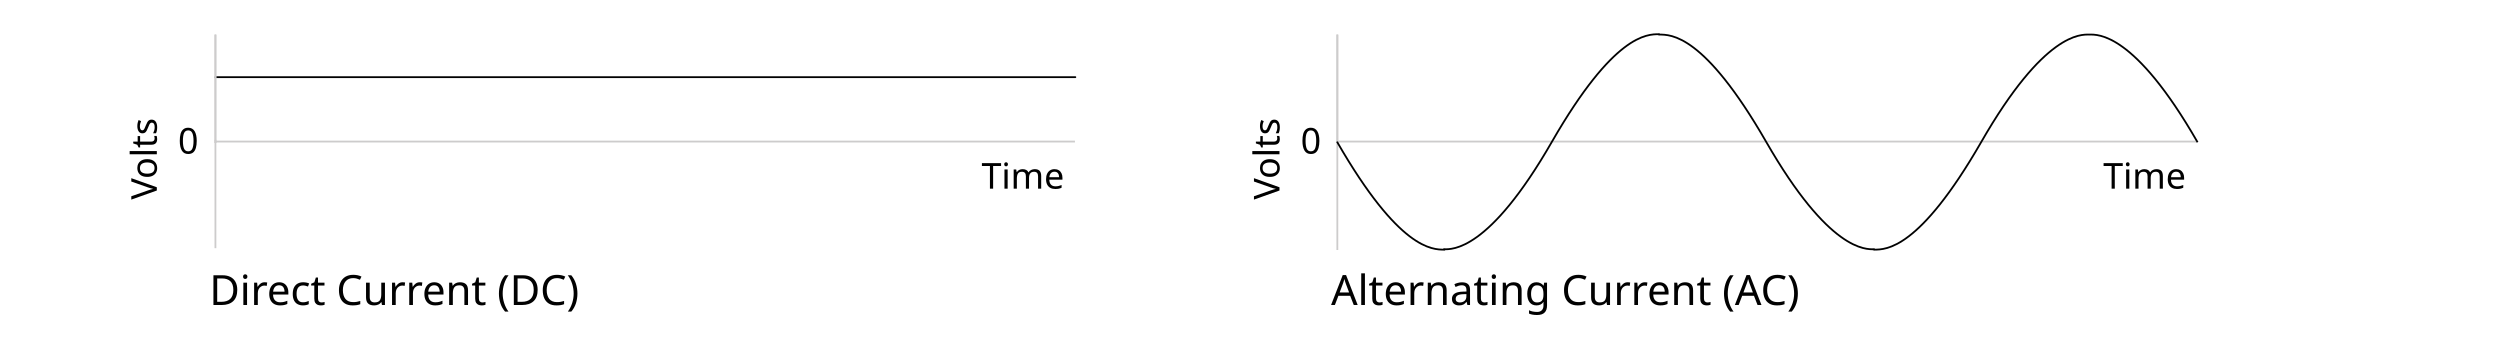
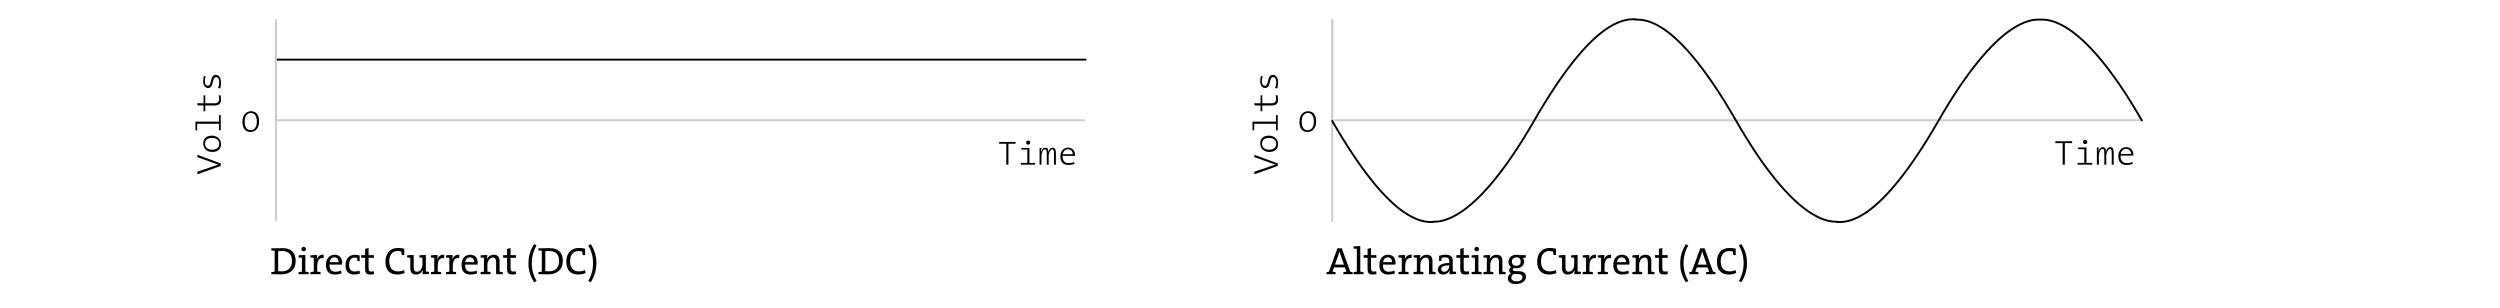
- <svg xmlns="http://www.w3.org/2000/svg" version="1.1" id="Layer_1" x="0px" y="0px" viewBox="0 0 687 100" enable-background="new 0 0 687 100" xml:space="preserve">
-   <line fill="none" stroke="#010101" stroke-width="0.5" stroke-linecap="round" x1="59.2" y1="21.2" x2="295.5" y2="21.2" />
-   <line fill="none" stroke="#CDCCCC" stroke-width="0.5" x1="59.2" y1="9.5" x2="59.2" y2="39.3" />
-   <path fill="none" stroke="#010101" stroke-width="0.117" d="M295.4,68.9" />
-   <path fill="none" stroke="#010101" stroke-width="0.117" d="M295.4,9.5" />
-   <line fill="none" stroke="#CDCCCC" stroke-width="0.5" x1="59.3" y1="38.9" x2="295.4" y2="38.9" />
+ <svg xmlns="http://www.w3.org/2000/svg" version="1.1" id="Layer_1" x="0px" y="0px" width="650px" height="80px" viewBox="-19 0 650 80" enable-background="new -19 0 650 80" xml:space="preserve">
+   <line fill="none" stroke="#010101" stroke-width="0.5" stroke-linecap="round" x1="52.737" y1="15.512" x2="263.24" y2="15.512" />
+   <line fill="none" stroke="#CDCCCC" stroke-width="0.5" x1="52.737" y1="5.089" x2="52.737" y2="31.636" />
+   <line fill="none" stroke="#CDCCCC" stroke-width="0.5" x1="52.826" y1="31.279" x2="263.151" y2="31.279" />
  <g>
-     <text transform="matrix(1 0 0 1 269.7366 51.8428)" font-family="'TheSansMono-W3Light'" font-size="9.82">Time</text>
+     <g enable-background="new    ">
+       <path d="M243.192,37.371v5.438h-0.56v-5.438h-1.845v-0.463h4.249v0.463H243.192z" />
+       <path d="M246.413,42.809v-0.446h1.688v-3.462h-1.557v-0.437h2.107v3.899h1.46v0.446H246.413z M248.869,37.074    c0,0.297-0.236,0.542-0.542,0.542c-0.297,0-0.542-0.245-0.542-0.542c0-0.297,0.245-0.534,0.542-0.534    C248.633,36.54,248.869,36.776,248.869,37.074z" />
+       <path d="M255.036,42.809v-2.876c0-0.778-0.079-1.119-0.437-1.119c-0.455,0-0.944,0.848-0.944,1.897v2.099h-0.489v-2.833    c0-0.822-0.114-1.163-0.472-1.163c-0.446,0-0.91,0.848-0.91,1.897v2.099h-0.498v-4.345h0.472c0,0.376-0.026,0.708-0.07,1.093    l0.009,0.009c0.166-0.7,0.551-1.172,1.119-1.172c0.577,0,0.778,0.463,0.743,1.154c0.175-0.691,0.56-1.154,1.137-1.154    c0.604,0,0.839,0.49,0.839,1.364v3.051H255.036z" />
+       <path d="M260.486,40.527h-3.208c-0.009,0.035-0.009,0.07-0.009,0.114c0,1.277,0.656,1.775,1.626,1.775    c0.455,0,1.084-0.131,1.399-0.288l0.053,0.48c-0.394,0.166-0.997,0.28-1.548,0.28c-1.303,0-2.098-0.709-2.098-2.239    c0-1.294,0.813-2.265,1.993-2.265c1.189,0,1.81,0.892,1.81,1.819C260.503,40.273,260.503,40.405,260.486,40.527z M258.659,38.813    c-0.647,0-1.233,0.463-1.338,1.285h2.597C259.917,39.303,259.367,38.813,258.659,38.813z" />
+     </g>
  </g>
  <g>
-     <text transform="matrix(1 0 0 1 57.5423 83.8154)" fill="#010101" font-family="'TheSerif-HP5Plain'" font-size="11.457">Direct Current (DC)</text>
+     <g enable-background="new    ">
+       <path fill="#010101" d="M54.109,71.332c-0.68,0-1.33-0.04-1.699-0.04h-0.87v-0.54c0.26-0.06,0.57-0.109,0.87-0.13v-5.407    c-0.3-0.02-0.61-0.069-0.87-0.13v-0.539h0.85c0.53,0,1.299-0.03,2.029-0.03c2.169,0,3.458,1.01,3.458,3.328    C57.876,70.152,56.317,71.332,54.109,71.332z M54.338,65.265c-0.36,0-0.759,0.02-1.019,0.029v5.197    c0.26,0.04,0.62,0.061,0.899,0.061c1.589,0,2.688-0.82,2.688-2.648C56.907,66.184,56.087,65.265,54.338,65.265z" />
+       <path fill="#010101" d="M58.63,71.292v-0.54c0.26-0.06,0.569-0.109,0.869-0.13v-3.588c-0.24-0.04-0.58-0.08-0.869-0.1v-0.54    c0.5-0.06,1.189-0.1,1.769-0.069v4.297c0.29,0.021,0.589,0.07,0.839,0.13v0.54H58.63z M59.959,65.334c-0.33,0-0.6-0.25-0.6-0.579    c0-0.33,0.27-0.59,0.6-0.59c0.32,0,0.59,0.26,0.59,0.59C60.549,65.075,60.279,65.334,59.959,65.334z" />
+       <path fill="#010101" d="M65.128,67.124c-1.14-0.189-1.649,0.58-1.649,2.169v1.329c0.3,0.021,0.609,0.07,0.869,0.13v0.54H61.71    v-0.54c0.26-0.06,0.569-0.109,0.869-0.13v-3.588c-0.24-0.04-0.58-0.08-0.869-0.1v-0.54c0.5-0.06,1.189-0.1,1.739-0.069    c0,0.31-0.03,0.77-0.1,1.179h0.01c0.22-0.689,0.72-1.379,1.809-1.27L65.128,67.124z" />
+       <path fill="#010101" d="M69.928,68.792H66.68c-0.04,1.3,0.49,1.859,1.569,1.859c0.48,0,0.979-0.1,1.419-0.29l0.13,0.71    c-0.5,0.2-1.1,0.31-1.719,0.31c-1.509,0-2.329-0.8-2.329-2.549c0-1.479,0.83-2.599,2.239-2.599c1.389,0,1.969,0.93,1.969,2.039    C69.958,68.393,69.948,68.593,69.928,68.792z M67.929,66.914c-0.649,0-1.109,0.48-1.219,1.239h2.329    C69.058,67.394,68.628,66.914,67.929,66.914z" />
+       <path fill="#010101" d="M73.079,71.372c-1.229,0-2.249-0.569-2.249-2.398c0-1.6,0.81-2.729,2.469-2.729    c0.42,0,0.87,0.069,1.219,0.18v1.449h-0.56c-0.06-0.29-0.1-0.57-0.13-0.81c-0.17-0.05-0.4-0.08-0.67-0.08    c-0.889,0-1.389,0.75-1.389,1.839c0,1.01,0.33,1.77,1.5,1.77c0.43,0,0.849-0.091,1.189-0.24l0.15,0.75    C74.228,71.242,73.678,71.372,73.079,71.372z" />
+       <path fill="#010101" d="M77.259,71.372c-1.02,0-1.33-0.42-1.33-1.489v-2.858h-1.02v-0.699h1.02v-1.609l0.899-0.25v1.859h1.39    v0.699h-1.39v2.538c0,0.82,0.16,1.04,0.71,1.04c0.229,0,0.45-0.03,0.629-0.08l0.09,0.739    C77.968,71.332,77.579,71.372,77.259,71.372z" />
+       <path fill="#010101" d="M84.298,71.381c-2.039,0-3.088-1.259-3.088-3.298c0-2.069,1.079-3.618,3.288-3.618    c0.55,0,1.099,0.08,1.609,0.2v1.648h-0.649c-0.07-0.34-0.1-0.629-0.13-0.909c-0.35-0.09-0.67-0.13-0.99-0.13    c-1.439,0-2.139,1.159-2.139,2.658c0,1.609,0.729,2.629,2.299,2.629c0.55,0,1.149-0.14,1.569-0.34l0.16,0.77    C85.677,71.211,84.988,71.381,84.298,71.381z" />
+       <path fill="#010101" d="M90.867,71.292c0-0.3,0.02-0.739,0.07-1.05h-0.02c-0.29,0.68-0.9,1.14-1.749,1.14    c-1.14,0-1.489-0.71-1.489-1.589v-2.759c-0.24-0.04-0.57-0.08-0.84-0.1v-0.54c0.47-0.06,1.149-0.1,1.729-0.069v3.198    c0,0.699,0.2,1.119,0.849,1.119c0.82,0,1.419-0.84,1.419-1.939v-1.679c-0.23-0.03-0.54-0.07-0.81-0.09v-0.54    c0.49-0.06,1.149-0.1,1.699-0.069v4.257c0.24,0.04,0.569,0.08,0.839,0.101v0.539C92.097,71.282,91.407,71.322,90.867,71.292z" />
+       <path fill="#010101" d="M96.458,67.124c-1.14-0.189-1.649,0.58-1.649,2.169v1.329c0.3,0.021,0.609,0.07,0.869,0.13v0.54H93.04    v-0.54c0.26-0.06,0.569-0.109,0.869-0.13v-3.588c-0.24-0.04-0.58-0.08-0.869-0.1v-0.54c0.5-0.06,1.189-0.1,1.739-0.069    c0,0.31-0.03,0.77-0.1,1.179h0.01c0.22-0.689,0.72-1.379,1.809-1.27L96.458,67.124z" />
+       <path fill="#010101" d="M100.377,67.124c-1.14-0.189-1.649,0.58-1.649,2.169v1.329c0.3,0.021,0.609,0.07,0.869,0.13v0.54h-2.638    v-0.54c0.26-0.06,0.569-0.109,0.869-0.13v-3.588c-0.24-0.04-0.58-0.08-0.869-0.1v-0.54c0.5-0.06,1.189-0.1,1.739-0.069    c0,0.31-0.03,0.77-0.1,1.179h0.01c0.22-0.689,0.72-1.379,1.809-1.27L100.377,67.124z" />
+       <path fill="#010101" d="M105.177,68.792h-3.248c-0.04,1.3,0.49,1.859,1.569,1.859c0.48,0,0.979-0.1,1.419-0.29l0.13,0.71    c-0.5,0.2-1.099,0.31-1.719,0.31c-1.509,0-2.329-0.8-2.329-2.549c0-1.479,0.83-2.599,2.239-2.599c1.389,0,1.969,0.93,1.969,2.039    C105.208,68.393,105.197,68.593,105.177,68.792z M103.178,66.914c-0.649,0-1.109,0.48-1.219,1.239h2.329    C104.308,67.394,103.878,66.914,103.178,66.914z" />
+       <path fill="#010101" d="M109.987,71.292v-3.198c0-0.699-0.19-1.119-0.84-1.119c-0.819,0-1.419,0.839-1.419,1.938v1.709    c0.27,0.021,0.56,0.061,0.799,0.13v0.54h-2.568v-0.54c0.26-0.06,0.569-0.109,0.869-0.13v-3.588c-0.24-0.04-0.58-0.08-0.869-0.1    v-0.54c0.5-0.06,1.189-0.1,1.739-0.069c0,0.289-0.02,0.749-0.07,1.049h0.01c0.29-0.68,0.91-1.14,1.759-1.14    c1.129,0,1.489,0.71,1.489,1.59v2.798c0.29,0.021,0.589,0.07,0.83,0.13v0.54H109.987z" />
+       <path fill="#010101" d="M114.178,71.372c-1.02,0-1.33-0.42-1.33-1.489v-2.858h-1.02v-0.699h1.02v-1.609l0.899-0.25v1.859h1.39    v0.699h-1.39v2.538c0,0.82,0.16,1.04,0.71,1.04c0.229,0,0.45-0.03,0.629-0.08l0.09,0.739    C114.888,71.332,114.498,71.372,114.178,71.372z" />
+       <path fill="#010101" d="M119.848,73.38c-1.179-1.869-1.459-3.458-1.459-4.928c0-1.459,0.34-3.178,1.469-4.967l0.649,0.31    c-0.81,1.39-1.239,2.979-1.239,4.607c0,1.709,0.41,3.238,1.25,4.647L119.848,73.38z" />
+       <path fill="#010101" d="M123.568,71.332c-0.68,0-1.33-0.04-1.699-0.04h-0.87v-0.54c0.26-0.06,0.57-0.109,0.87-0.13v-5.407    c-0.3-0.02-0.61-0.069-0.87-0.13v-0.539h0.85c0.53,0,1.299-0.03,2.029-0.03c2.169,0,3.458,1.01,3.458,3.328    C127.335,70.152,125.776,71.332,123.568,71.332z M123.797,65.265c-0.36,0-0.759,0.02-1.019,0.029v5.197    c0.26,0.04,0.62,0.061,0.899,0.061c1.589,0,2.688-0.82,2.688-2.648C126.366,66.184,125.546,65.265,123.797,65.265z" />
+       <path fill="#010101" d="M131.327,71.381c-2.039,0-3.088-1.259-3.088-3.298c0-2.069,1.079-3.618,3.288-3.618    c0.55,0,1.099,0.08,1.609,0.2v1.648h-0.649c-0.07-0.34-0.1-0.629-0.13-0.909c-0.35-0.09-0.67-0.13-0.99-0.13    c-1.439,0-2.139,1.159-2.139,2.658c0,1.609,0.729,2.629,2.299,2.629c0.55,0,1.149-0.14,1.569-0.34l0.16,0.77    C132.707,71.211,132.017,71.381,131.327,71.381z" />
+       <path fill="#010101" d="M134.599,73.38l-0.65-0.32c0.82-1.389,1.239-2.978,1.239-4.597c0-1.709-0.41-3.238-1.249-4.658l0.68-0.319    c1.169,1.859,1.449,3.448,1.449,4.917C136.068,69.862,135.738,71.582,134.599,73.38z" />
+     </g>
  </g>
-   <line fill="none" stroke="#CDCCCC" stroke-width="0.5" x1="59.2" y1="9.5" x2="59.2" y2="39.3" />
-   <line fill="none" stroke="#CDCCCC" stroke-width="0.5" x1="59.2" y1="38.4" x2="59.2" y2="68.2" />
-   <line fill="none" stroke="#CDCCCC" stroke-width="0.5" x1="367.5" y1="9.5" x2="367.5" y2="39.3" />
-   <path fill="none" stroke="#010101" stroke-width="0.117" d="M603.7,68.9" />
-   <path fill="none" stroke="#010101" stroke-width="0.117" d="M603.7,9.5" />
-   <line fill="none" stroke="#CDCCCC" stroke-width="0.5" x1="367.5" y1="38.9" x2="603.7" y2="38.9" />
+   <line fill="none" stroke="#CDCCCC" stroke-width="0.5" x1="52.737" y1="5.089" x2="52.737" y2="31.636" />
+   <line fill="none" stroke="#CDCCCC" stroke-width="0.5" x1="52.737" y1="30.834" x2="52.737" y2="57.38" />
+   <line fill="none" stroke="#CDCCCC" stroke-width="0.5" x1="327.38" y1="5.089" x2="327.38" y2="31.636" />
+   <line fill="none" stroke="#CDCCCC" stroke-width="0.5" x1="327.38" y1="31.279" x2="537.794" y2="31.279" />
  <g>
-     <path fill="none" stroke="#010101" stroke-width="0.5" d="M574.2,9.5c2.2,0,12.3-0.7,29.7,29.6" />
+     <path fill="none" stroke="#010101" stroke-width="0.5" d="M511.515,5.089c1.96,0,10.957-0.624,26.457,26.369" />
  </g>
  <g>
-     <text transform="matrix(1 0 0 1 577.9719 51.8428)" font-family="'TheSansMono-W3Light'" font-size="9.82">Time</text>
+     <g enable-background="new    ">
+       <path d="M517.864,37.209v5.6h-0.576v-5.6h-1.9v-0.477h4.376v0.477H517.864z" />
+       <path d="M521.176,42.809V42.35h1.737v-3.565h-1.603v-0.45h2.17v4.015h1.503v0.459H521.176z M523.705,36.903    c0,0.306-0.243,0.558-0.558,0.558c-0.307,0-0.559-0.252-0.559-0.558s0.252-0.549,0.559-0.549    C523.462,36.354,523.705,36.597,523.705,36.903z" />
+       <path d="M530.05,42.809v-2.962c0-0.801-0.081-1.152-0.45-1.152c-0.468,0-0.972,0.873-0.972,1.954v2.161h-0.505v-2.917    c0-0.846-0.116-1.197-0.485-1.197c-0.459,0-0.937,0.873-0.937,1.954v2.161h-0.514v-4.474h0.486c0,0.387-0.026,0.729-0.071,1.125    l0.009,0.009c0.171-0.72,0.567-1.207,1.152-1.207c0.594,0,0.801,0.477,0.765,1.188c0.181-0.711,0.576-1.188,1.171-1.188    c0.621,0,0.864,0.504,0.864,1.404v3.142H530.05z" />
+       <path d="M535.657,40.459h-3.304c-0.009,0.036-0.009,0.072-0.009,0.117c0,1.314,0.675,1.827,1.675,1.827    c0.468,0,1.116-0.135,1.44-0.297l0.054,0.495c-0.405,0.171-1.026,0.288-1.594,0.288c-1.341,0-2.16-0.729-2.16-2.305    c0-1.333,0.837-2.332,2.053-2.332c1.224,0,1.863,0.918,1.863,1.873C535.676,40.198,535.676,40.333,535.657,40.459z     M533.776,38.695c-0.667,0-1.27,0.477-1.378,1.323h2.674C535.072,39.199,534.505,38.695,533.776,38.695z" />
+     </g>
  </g>
  <g>
-     <text transform="matrix(0 -1 1 0 351.6018 54.8535)" font-family="'TheSansMono-W3Light'" font-size="9.82">Volts</text>
+     <g enable-background="new    ">
+       <path d="M313.217,42.484v0.666l-6.077,2.161v-0.667l4.169-1.422c0.369-0.126,0.854-0.297,1.314-0.433v-0.009    c-0.441-0.117-0.9-0.288-1.359-0.45l-4.124-1.467v-0.612L313.217,42.484z" />
+       <path d="M313.298,37.471c0,1.197-0.738,2.043-2.305,2.043c-1.251,0-2.332-0.837-2.332-2.206c0-1.053,0.586-2.044,2.251-2.044    C312.218,35.265,313.298,36.139,313.298,37.471z M309.13,37.381c0,0.774,0.566,1.54,1.818,1.54c1.188,0,1.872-0.594,1.872-1.548    c0-0.774-0.566-1.521-1.881-1.521C309.813,35.851,309.13,36.409,309.13,37.381z" />
+       <path d="M307.095,32.188v1.693h-0.45v-2.26h6.113v-1.692h0.459v3.952h-0.459v-1.693H307.095z" />
+       <path d="M313.289,25.933c0,0.864-0.441,1.485-1.495,1.485h-2.593v1.503h-0.459v-1.503h-1.512l-0.153-0.567h1.665V24.79h0.459    v2.062h2.396c0.882,0,1.197-0.45,1.197-1.071c0-0.306-0.036-0.702-0.117-0.981l0.477-0.063    C313.244,25.087,313.289,25.582,313.289,25.933z" />
+       <path d="M313.298,21.416c0,0.603-0.072,1.161-0.234,1.575l-0.567-0.117c0.208-0.415,0.334-0.937,0.334-1.558    c0-0.612-0.253-1.251-0.793-1.251c-1.242,0-0.468,2.818-2.115,2.818c-0.702,0-1.27-0.612-1.27-1.792    c0-0.468,0.072-0.963,0.162-1.323l0.486,0.09c-0.145,0.432-0.207,0.855-0.207,1.296c0,0.765,0.333,1.134,0.747,1.134    c1.18,0,0.45-2.827,2.115-2.827C312.875,19.462,313.298,20.434,313.298,21.416z" />
+     </g>
  </g>
  <g>
-     <text transform="matrix(1 0 0 1 365.7776 83.8154)" fill="#010101" font-family="'TheSerif-HP5Plain'" font-size="11.457">Alternating Current (AC)</text>
+     <g enable-background="new    ">
+       <path fill="#010101" d="M330.273,71.292v-0.54c0.239-0.05,0.52-0.1,0.779-0.119l-0.39-1.109h-2.818l-0.39,1.109    c0.26,0.02,0.55,0.069,0.789,0.119v0.54h-2.339v-0.54c0.181-0.05,0.43-0.1,0.61-0.109l2.219-6.097h1.119l2.229,6.097    c0.18,0.01,0.43,0.06,0.61,0.109v0.54H330.273z M329.573,66.404c-0.119-0.35-0.22-0.649-0.31-0.979h-0.02    c-0.08,0.32-0.181,0.63-0.29,0.97l-0.87,2.398h2.35L329.573,66.404z" />
+       <path fill="#010101" d="M332.936,71.292v-0.54c0.25-0.06,0.55-0.109,0.84-0.13v-5.916c-0.24-0.04-0.569-0.08-0.859-0.101v-0.539    c0.51-0.061,1.179-0.101,1.759-0.07v6.626c0.29,0.021,0.59,0.07,0.84,0.13v0.54H332.936z" />
+       <path fill="#010101" d="M337.895,71.372c-1.02,0-1.329-0.42-1.329-1.489v-2.858h-1.02v-0.699h1.02v-1.609l0.899-0.25v1.859h1.389    v0.699h-1.389v2.538c0,0.82,0.159,1.04,0.709,1.04c0.23,0,0.45-0.03,0.63-0.08l0.09,0.739    C338.604,71.332,338.214,71.372,337.895,71.372z" />
+       <path fill="#010101" d="M343.813,68.792h-3.249c-0.04,1.3,0.49,1.859,1.569,1.859c0.479,0,0.979-0.1,1.419-0.29l0.131,0.71    c-0.5,0.2-1.1,0.31-1.72,0.31c-1.509,0-2.328-0.8-2.328-2.549c0-1.479,0.829-2.599,2.238-2.599c1.39,0,1.969,0.93,1.969,2.039    C343.843,68.393,343.833,68.593,343.813,68.792z M341.814,66.914c-0.65,0-1.109,0.48-1.22,1.239h2.329    C342.943,67.394,342.514,66.914,341.814,66.914z" />
+       <path fill="#010101" d="M348.014,67.124c-1.14-0.189-1.649,0.58-1.649,2.169v1.329c0.3,0.021,0.61,0.07,0.87,0.13v0.54h-2.639    v-0.54c0.26-0.06,0.569-0.109,0.869-0.13v-3.588c-0.239-0.04-0.579-0.08-0.869-0.1v-0.54c0.5-0.06,1.189-0.1,1.739-0.069    c0,0.31-0.03,0.77-0.101,1.179h0.01c0.221-0.689,0.72-1.379,1.81-1.27L348.014,67.124z" />
+       <path fill="#010101" d="M352.543,71.292v-3.198c0-0.699-0.189-1.119-0.839-1.119c-0.82,0-1.42,0.839-1.42,1.938v1.709    c0.271,0.021,0.56,0.061,0.8,0.13v0.54h-2.568v-0.54c0.26-0.06,0.569-0.109,0.869-0.13v-3.588c-0.239-0.04-0.579-0.08-0.869-0.1    v-0.54c0.5-0.06,1.189-0.1,1.739-0.069c0,0.289-0.021,0.749-0.07,1.049h0.01c0.29-0.68,0.909-1.14,1.759-1.14    c1.13,0,1.489,0.71,1.489,1.59v2.798c0.29,0.021,0.59,0.07,0.83,0.13v0.54H352.543z" />
+       <path fill="#010101" d="M357.863,71.292c0-0.35,0.011-0.71,0.061-0.989h-0.021c-0.239,0.609-0.869,1.079-1.688,1.079    c-0.82,0-1.38-0.51-1.38-1.31c0-1.069,1.109-1.698,2.979-1.698v-0.37c0-0.7-0.25-1.09-1.039-1.09c-0.3,0-0.649,0.051-0.93,0.141    c-0.02,0.249-0.07,0.529-0.12,0.81h-0.56v-1.359c0.5-0.16,1.1-0.28,1.689-0.28c1.459,0,1.868,0.67,1.868,1.659v2.698    c0.24,0.04,0.57,0.08,0.84,0.101v0.539C359.093,71.282,358.403,71.322,357.863,71.292z M357.813,68.993    c-1.559,0-2.099,0.39-2.099,0.939c0,0.43,0.3,0.739,0.76,0.739c0.799,0,1.339-0.789,1.339-1.568V68.993z" />
+       <path fill="#010101" d="M361.994,71.372c-1.02,0-1.329-0.42-1.329-1.489v-2.858h-1.02v-0.699h1.02v-1.609l0.899-0.25v1.859h1.389    v0.699h-1.389v2.538c0,0.82,0.159,1.04,0.709,1.04c0.23,0,0.45-0.03,0.63-0.08l0.09,0.739    C362.703,71.332,362.313,71.372,361.994,71.372z" />
+       <path fill="#010101" d="M363.615,71.292v-0.54c0.26-0.06,0.569-0.109,0.869-0.13v-3.588c-0.239-0.04-0.579-0.08-0.869-0.1v-0.54    c0.5-0.06,1.189-0.1,1.769-0.069v4.297c0.29,0.021,0.59,0.07,0.84,0.13v0.54H363.615z M364.944,65.334c-0.33,0-0.6-0.25-0.6-0.579    c0-0.33,0.27-0.59,0.6-0.59c0.319,0,0.59,0.26,0.59,0.59C365.534,65.075,365.264,65.334,364.944,65.334z" />
+       <path fill="#010101" d="M370.723,71.292v-3.198c0-0.699-0.189-1.119-0.839-1.119c-0.82,0-1.42,0.839-1.42,1.938v1.709    c0.271,0.021,0.56,0.061,0.8,0.13v0.54h-2.568v-0.54c0.26-0.06,0.569-0.109,0.869-0.13v-3.588c-0.239-0.04-0.579-0.08-0.869-0.1    v-0.54c0.5-0.06,1.189-0.1,1.739-0.069c0,0.289-0.021,0.749-0.07,1.049h0.01c0.29-0.68,0.909-1.14,1.759-1.14    c1.13,0,1.489,0.71,1.489,1.59v2.798c0.29,0.021,0.59,0.07,0.83,0.13v0.54H370.723z" />
+       <path fill="#010101" d="M375.123,73.85c-1.279,0-2.089-0.529-2.089-1.489c0-0.58,0.38-1.069,0.83-1.319    c-0.3-0.13-0.49-0.409-0.49-0.739c0-0.35,0.22-0.68,0.55-0.84c-0.449-0.27-0.729-0.72-0.729-1.369c0-0.999,0.75-1.859,2.109-1.859    c0.27,0,0.449,0.03,0.699,0.091h1.689v0.709h-0.82c0.25,0.2,0.4,0.53,0.4,0.92c0,1.02-0.689,1.799-2.099,1.799    c-0.2,0-0.351-0.021-0.53-0.07c-0.21,0.101-0.319,0.26-0.319,0.42c0,0.28,0.249,0.37,0.85,0.39l0.909,0.03    c1.069,0.04,1.669,0.54,1.669,1.439C377.752,73.01,376.683,73.85,375.123,73.85z M375.823,71.272l-0.96-0.04    c-0.09,0-0.21,0-0.29-0.011c-0.39,0.271-0.64,0.6-0.64,0.979c0,0.59,0.561,0.939,1.34,0.939c1.01,0,1.569-0.459,1.569-1.069    C376.843,71.591,376.522,71.292,375.823,71.272z M375.264,66.904c-0.75,0-1.18,0.479-1.18,1.109c0,0.689,0.41,1.09,1.149,1.09    c0.71,0,1.149-0.4,1.149-1.09C376.383,67.333,375.983,66.904,375.264,66.904z" />
+       <path fill="#010101" d="M383.753,71.381c-2.039,0-3.089-1.259-3.089-3.298c0-2.069,1.08-3.618,3.288-3.618    c0.55,0,1.1,0.08,1.609,0.2v1.648h-0.649c-0.07-0.34-0.1-0.629-0.13-0.909c-0.35-0.09-0.67-0.13-0.989-0.13    c-1.439,0-2.139,1.159-2.139,2.658c0,1.609,0.729,2.629,2.298,2.629c0.55,0,1.149-0.14,1.569-0.34l0.16,0.77    C385.132,71.211,384.442,71.381,383.753,71.381z" />
+       <path fill="#010101" d="M390.322,71.292c0-0.3,0.02-0.739,0.069-1.05h-0.02c-0.29,0.68-0.899,1.14-1.749,1.14    c-1.14,0-1.489-0.71-1.489-1.589v-2.759c-0.24-0.04-0.569-0.08-0.84-0.1v-0.54c0.47-0.06,1.149-0.1,1.729-0.069v3.198    c0,0.699,0.199,1.119,0.85,1.119c0.819,0,1.419-0.84,1.419-1.939v-1.679c-0.229-0.03-0.54-0.07-0.81-0.09v-0.54    c0.489-0.06,1.149-0.1,1.699-0.069v4.257c0.239,0.04,0.569,0.08,0.84,0.101v0.539C391.551,71.282,390.861,71.322,390.322,71.292z" />
+       <path fill="#010101" d="M395.913,67.124c-1.14-0.189-1.649,0.58-1.649,2.169v1.329c0.3,0.021,0.61,0.07,0.87,0.13v0.54h-2.639    v-0.54c0.26-0.06,0.569-0.109,0.869-0.13v-3.588c-0.239-0.04-0.579-0.08-0.869-0.1v-0.54c0.5-0.06,1.189-0.1,1.739-0.069    c0,0.31-0.03,0.77-0.101,1.179h0.01c0.221-0.689,0.72-1.379,1.81-1.27L395.913,67.124z" />
+       <path fill="#010101" d="M399.833,67.124c-1.14-0.189-1.649,0.58-1.649,2.169v1.329c0.3,0.021,0.61,0.07,0.87,0.13v0.54h-2.639    v-0.54c0.26-0.06,0.569-0.109,0.869-0.13v-3.588c-0.239-0.04-0.579-0.08-0.869-0.1v-0.54c0.5-0.06,1.189-0.1,1.739-0.069    c0,0.31-0.03,0.77-0.101,1.179h0.01c0.221-0.689,0.72-1.379,1.81-1.27L399.833,67.124z" />
+       <path fill="#010101" d="M404.633,68.792h-3.249c-0.04,1.3,0.49,1.859,1.569,1.859c0.479,0,0.979-0.1,1.419-0.29l0.131,0.71    c-0.5,0.2-1.1,0.31-1.72,0.31c-1.509,0-2.328-0.8-2.328-2.549c0-1.479,0.829-2.599,2.238-2.599c1.39,0,1.969,0.93,1.969,2.039    C404.662,68.393,404.652,68.593,404.633,68.792z M402.634,66.914c-0.65,0-1.109,0.48-1.22,1.239h2.329    C403.763,67.394,403.333,66.914,402.634,66.914z" />
+       <path fill="#010101" d="M409.442,71.292v-3.198c0-0.699-0.189-1.119-0.839-1.119c-0.82,0-1.42,0.839-1.42,1.938v1.709    c0.271,0.021,0.56,0.061,0.8,0.13v0.54h-2.568v-0.54c0.26-0.06,0.569-0.109,0.869-0.13v-3.588c-0.239-0.04-0.579-0.08-0.869-0.1    v-0.54c0.5-0.06,1.189-0.1,1.739-0.069c0,0.289-0.021,0.749-0.07,1.049h0.01c0.29-0.68,0.91-1.14,1.759-1.14    c1.13,0,1.489,0.71,1.489,1.59v2.798c0.29,0.021,0.59,0.07,0.83,0.13v0.54H409.442z" />
+       <path fill="#010101" d="M413.634,71.372c-1.02,0-1.329-0.42-1.329-1.489v-2.858h-1.02v-0.699h1.02v-1.609l0.899-0.25v1.859h1.389    v0.699h-1.389v2.538c0,0.82,0.159,1.04,0.709,1.04c0.23,0,0.45-0.03,0.63-0.08l0.09,0.739    C414.343,71.332,413.953,71.372,413.634,71.372z" />
+       <path fill="#010101" d="M419.304,73.38c-1.18-1.869-1.46-3.458-1.46-4.928c0-1.459,0.34-3.178,1.47-4.967l0.649,0.31    c-0.81,1.39-1.239,2.979-1.239,4.607c0,1.709,0.41,3.238,1.249,4.647L419.304,73.38z" />
+       <path fill="#010101" d="M424.602,71.292v-0.54c0.239-0.05,0.52-0.1,0.779-0.119l-0.39-1.109h-2.818l-0.39,1.109    c0.26,0.02,0.55,0.069,0.789,0.119v0.54h-2.339v-0.54c0.181-0.05,0.43-0.1,0.61-0.109l2.219-6.097h1.119l2.229,6.097    c0.18,0.01,0.43,0.06,0.61,0.109v0.54H424.602z M423.901,66.404c-0.119-0.35-0.22-0.649-0.31-0.979h-0.02    c-0.08,0.32-0.181,0.63-0.29,0.97l-0.87,2.398h2.35L423.901,66.404z" />
+       <path fill="#010101" d="M430.482,71.381c-2.039,0-3.089-1.259-3.089-3.298c0-2.069,1.08-3.618,3.288-3.618    c0.55,0,1.1,0.08,1.609,0.2v1.648h-0.649c-0.07-0.34-0.1-0.629-0.13-0.909c-0.35-0.09-0.67-0.13-0.989-0.13    c-1.439,0-2.139,1.159-2.139,2.658c0,1.609,0.729,2.629,2.298,2.629c0.55,0,1.149-0.14,1.569-0.34l0.16,0.77    C431.861,71.211,431.172,71.381,430.482,71.381z" />
+       <path fill="#010101" d="M433.753,73.38l-0.649-0.32c0.819-1.389,1.239-2.978,1.239-4.597c0-1.709-0.409-3.238-1.249-4.658    l0.68-0.319c1.169,1.859,1.449,3.448,1.449,4.917C435.223,69.862,434.893,71.582,433.753,73.38z" />
+     </g>
  </g>
-   <line fill="none" stroke="#CDCCCC" stroke-width="0.5" x1="367.5" y1="9.5" x2="367.5" y2="39.3" />
-   <line fill="none" stroke="#CDCCCC" stroke-width="0.5" x1="367.5" y1="38.9" x2="367.5" y2="68.7" />
+   <line fill="none" stroke="#CDCCCC" stroke-width="0.5" x1="327.38" y1="5.089" x2="327.38" y2="31.636" />
+   <line fill="none" stroke="#CDCCCC" stroke-width="0.5" x1="327.38" y1="31.279" x2="327.38" y2="57.826" />
  <g>
-     <path fill="none" stroke="#010101" stroke-width="0.5" stroke-linecap="round" d="M367.5,39.1c17,29.5,26.1,29.5,29.4,29.5" />
-     <path fill="none" stroke="#010101" stroke-width="0.5" stroke-linecap="round" d="M396.8,68.5c2.2,0,12.3,0.7,29.7-29.6   c17-29.5,26.1-29.5,29.4-29.5" />
-     <path fill="none" stroke="#010101" stroke-width="0.5" stroke-linecap="round" d="M574.1,9.5c-2.2,0-12.3-0.7-29.7,29.6   c-17,29.5-26.1,29.5-29.4,29.5" />
-     <path fill="none" stroke="#010101" stroke-width="0.5" stroke-linecap="round" d="M515,68.5c-2.2,0-12.3,0.7-29.7-29.6   c-17-29.5-26.1-29.4-29.4-29.4" />
+     <path fill="none" stroke="#010101" stroke-width="0.5" stroke-linecap="round" d="M327.38,31.458   c15.145,26.279,23.251,26.279,26.19,26.279" />
+     <path fill="none" stroke="#010101" stroke-width="0.5" stroke-linecap="round" d="M353.481,57.648   c1.96,0,10.957,0.623,26.457-26.369C395.083,5,403.189,5,406.129,5" />
+     <path fill="none" stroke="#010101" stroke-width="0.5" stroke-linecap="round" d="M511.426,5.089   c-1.96,0-10.958-0.624-26.458,26.369c-15.145,26.279-23.251,26.279-26.19,26.279" />
+     <path fill="none" stroke="#010101" stroke-width="0.5" stroke-linecap="round" d="M458.777,57.648   c-1.96,0-10.957,0.623-26.458-26.369C417.176,5,409.069,5.089,406.129,5.089" />
  </g>
  <g>
-     <text transform="matrix(1 0 0 1 357.427 42.2256)" font-family="'TheSansMono-W3Light'" font-size="9.82">0</text>
+     <g enable-background="new    ">
+       <path d="M320.968,34.32c-1.093,0-2.115-0.656-2.115-2.684c0-1.766,1.022-2.719,2.229-2.719c1.084,0,2.115,0.647,2.115,2.667    C323.197,33.367,322.175,34.32,320.968,34.32z M321.021,29.372c-0.813,0-1.574,0.717-1.574,2.204c0,1.539,0.604,2.282,1.583,2.282    c0.822,0,1.574-0.708,1.574-2.194C322.604,30.132,322,29.372,321.021,29.372z" />
+     </g>
  </g>
  <g>
-     <text transform="matrix(0 -1 1 0 43.096 54.8535)" font-family="'TheSansMono-W3Light'" font-size="9.82">Volts</text>
+     <g enable-background="new    ">
+       <path d="M38.391,42.484v0.666l-6.077,2.161v-0.667l4.168-1.422c0.369-0.126,0.855-0.297,1.314-0.433v-0.009    c-0.441-0.117-0.9-0.288-1.359-0.45l-4.123-1.467v-0.612L38.391,42.484z" />
+       <path d="M38.472,37.471c0,1.197-0.738,2.043-2.305,2.043c-1.251,0-2.332-0.837-2.332-2.206c0-1.053,0.585-2.044,2.25-2.044    C37.392,35.265,38.472,36.139,38.472,37.471z M34.304,37.381c0,0.774,0.567,1.54,1.819,1.54c1.188,0,1.873-0.594,1.873-1.548    c0-0.774-0.567-1.521-1.882-1.521C34.988,35.851,34.304,36.409,34.304,37.381z" />
+       <path d="M32.27,32.188v1.693h-0.45v-2.26h6.113v-1.692h0.459v3.952h-0.459v-1.693H32.27z" />
+       <path d="M38.463,25.933c0,0.864-0.441,1.485-1.494,1.485h-2.593v1.503h-0.459v-1.503h-1.513l-0.153-0.567h1.666V24.79h0.459v2.062    h2.395c0.882,0,1.197-0.45,1.197-1.071c0-0.306-0.036-0.702-0.117-0.981l0.477-0.063C38.418,25.087,38.463,25.582,38.463,25.933z" />
+       <path d="M38.472,21.416c0,0.603-0.072,1.161-0.234,1.575l-0.567-0.117c0.207-0.415,0.333-0.937,0.333-1.558    c0-0.612-0.252-1.251-0.792-1.251c-1.243,0-0.468,2.818-2.116,2.818c-0.702,0-1.27-0.612-1.27-1.792    c0-0.468,0.072-0.963,0.162-1.323l0.486,0.09c-0.144,0.432-0.207,0.855-0.207,1.296c0,0.765,0.333,1.134,0.747,1.134    c1.179,0,0.45-2.827,2.116-2.827C38.049,19.462,38.472,20.434,38.472,21.416z" />
+     </g>
  </g>
  <g>
-     <text transform="matrix(1 0 0 1 48.9192 42.2256)" font-family="'TheSansMono-W3Light'" font-size="9.82">0</text>
+     <g enable-background="new    ">
+       <path d="M46.141,34.32c-1.093,0-2.116-0.656-2.116-2.684c0-1.766,1.023-2.719,2.229-2.719c1.084,0,2.116,0.647,2.116,2.667    C48.37,33.367,47.347,34.32,46.141,34.32z M46.193,29.372c-0.813,0-1.574,0.717-1.574,2.204c0,1.539,0.603,2.282,1.583,2.282    c0.822,0,1.574-0.708,1.574-2.194C47.775,30.132,47.172,29.372,46.193,29.372z" />
+     </g>
  </g>
</svg>
